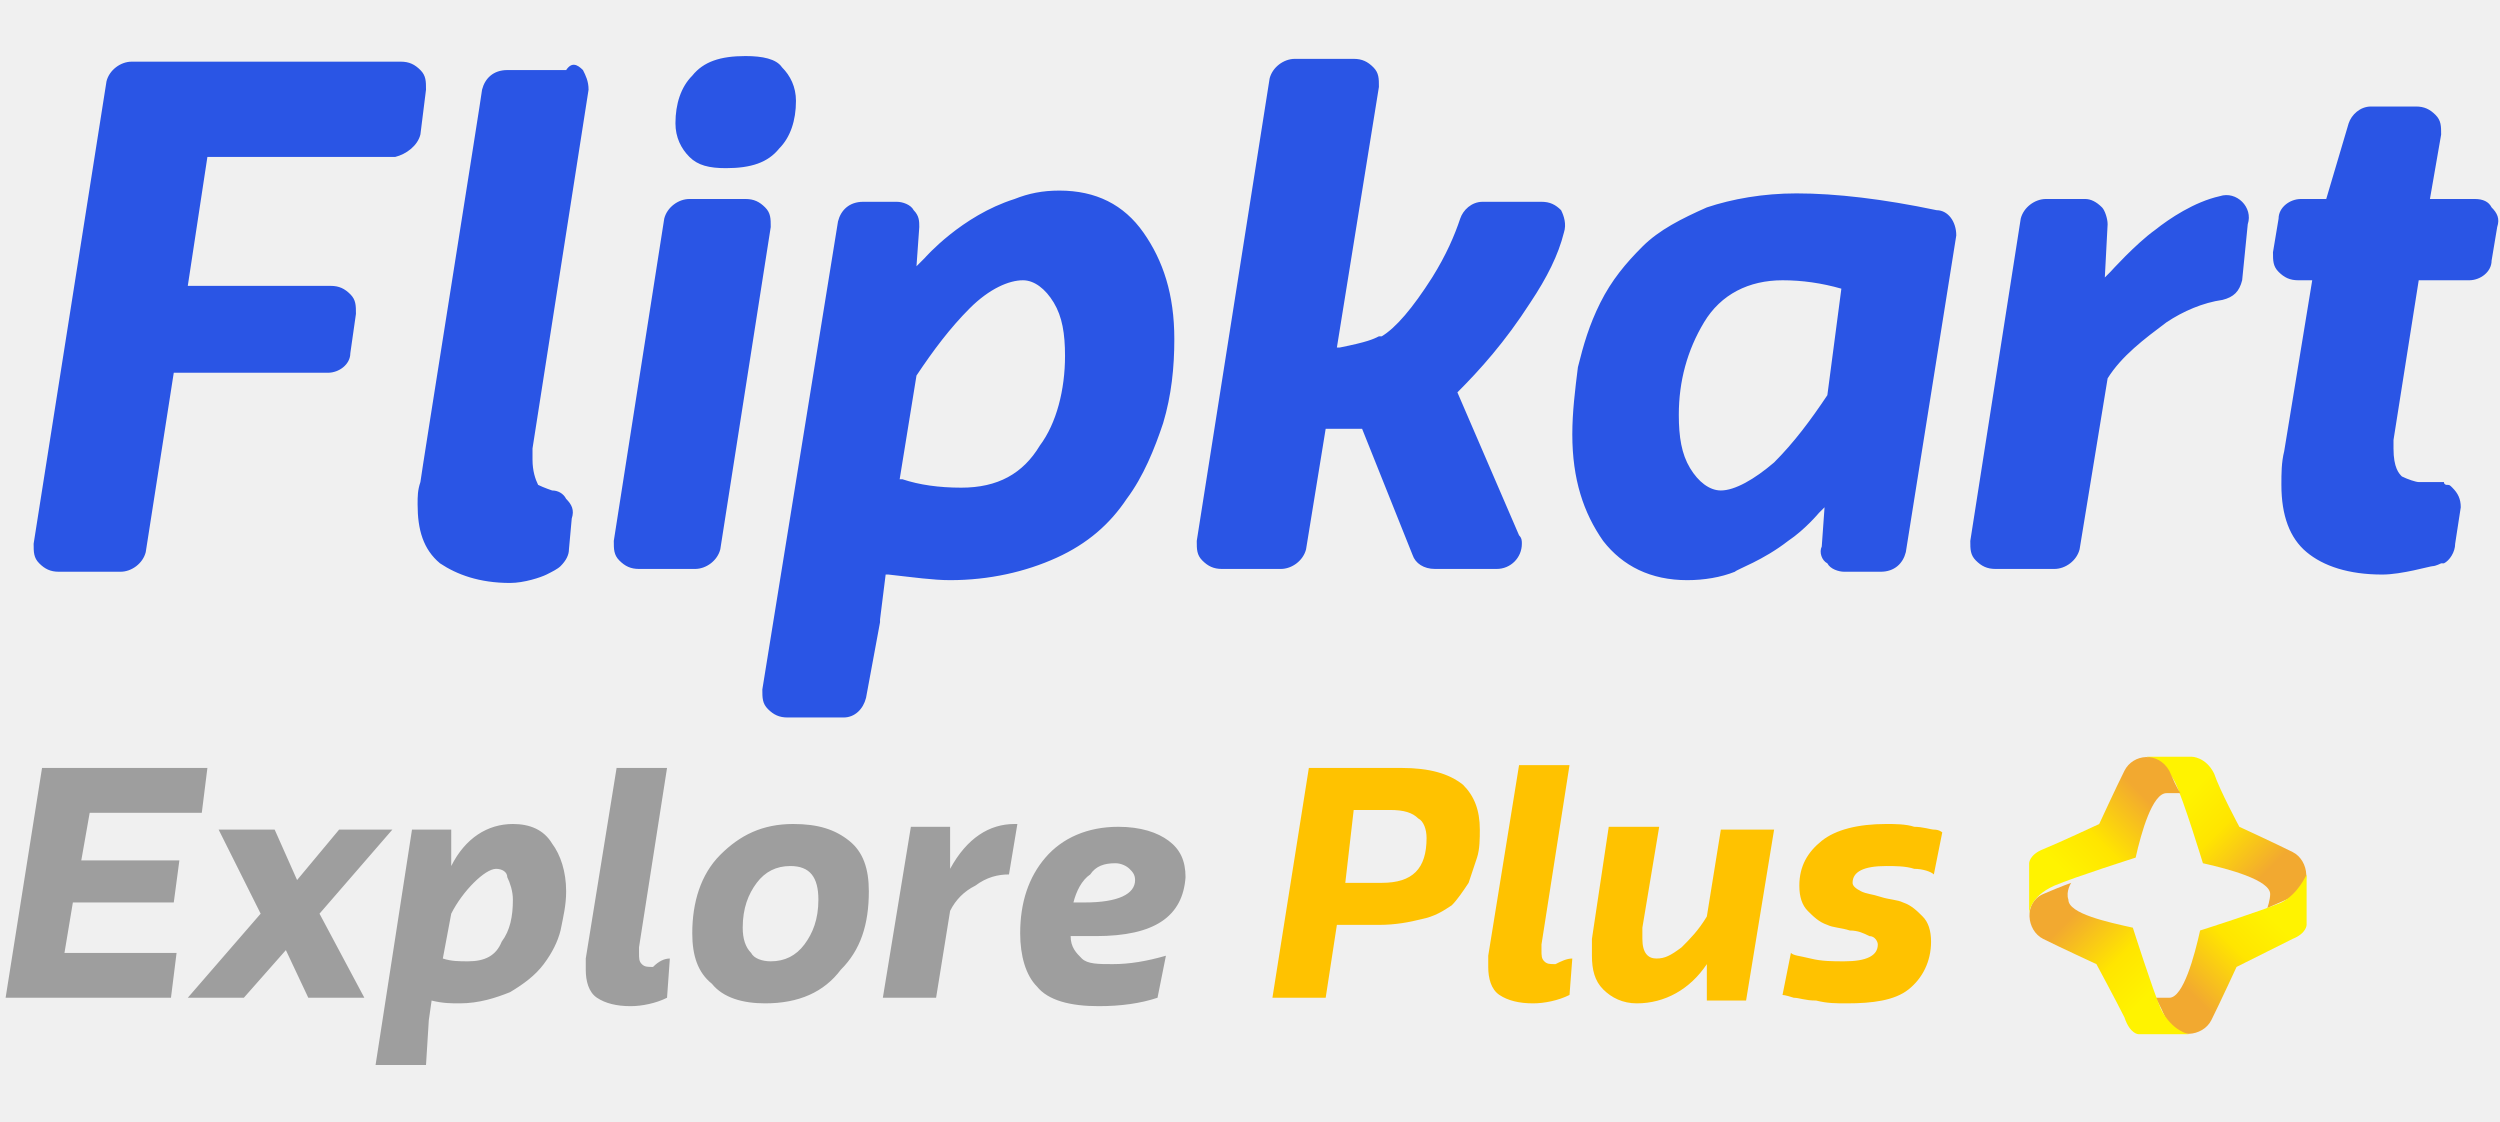
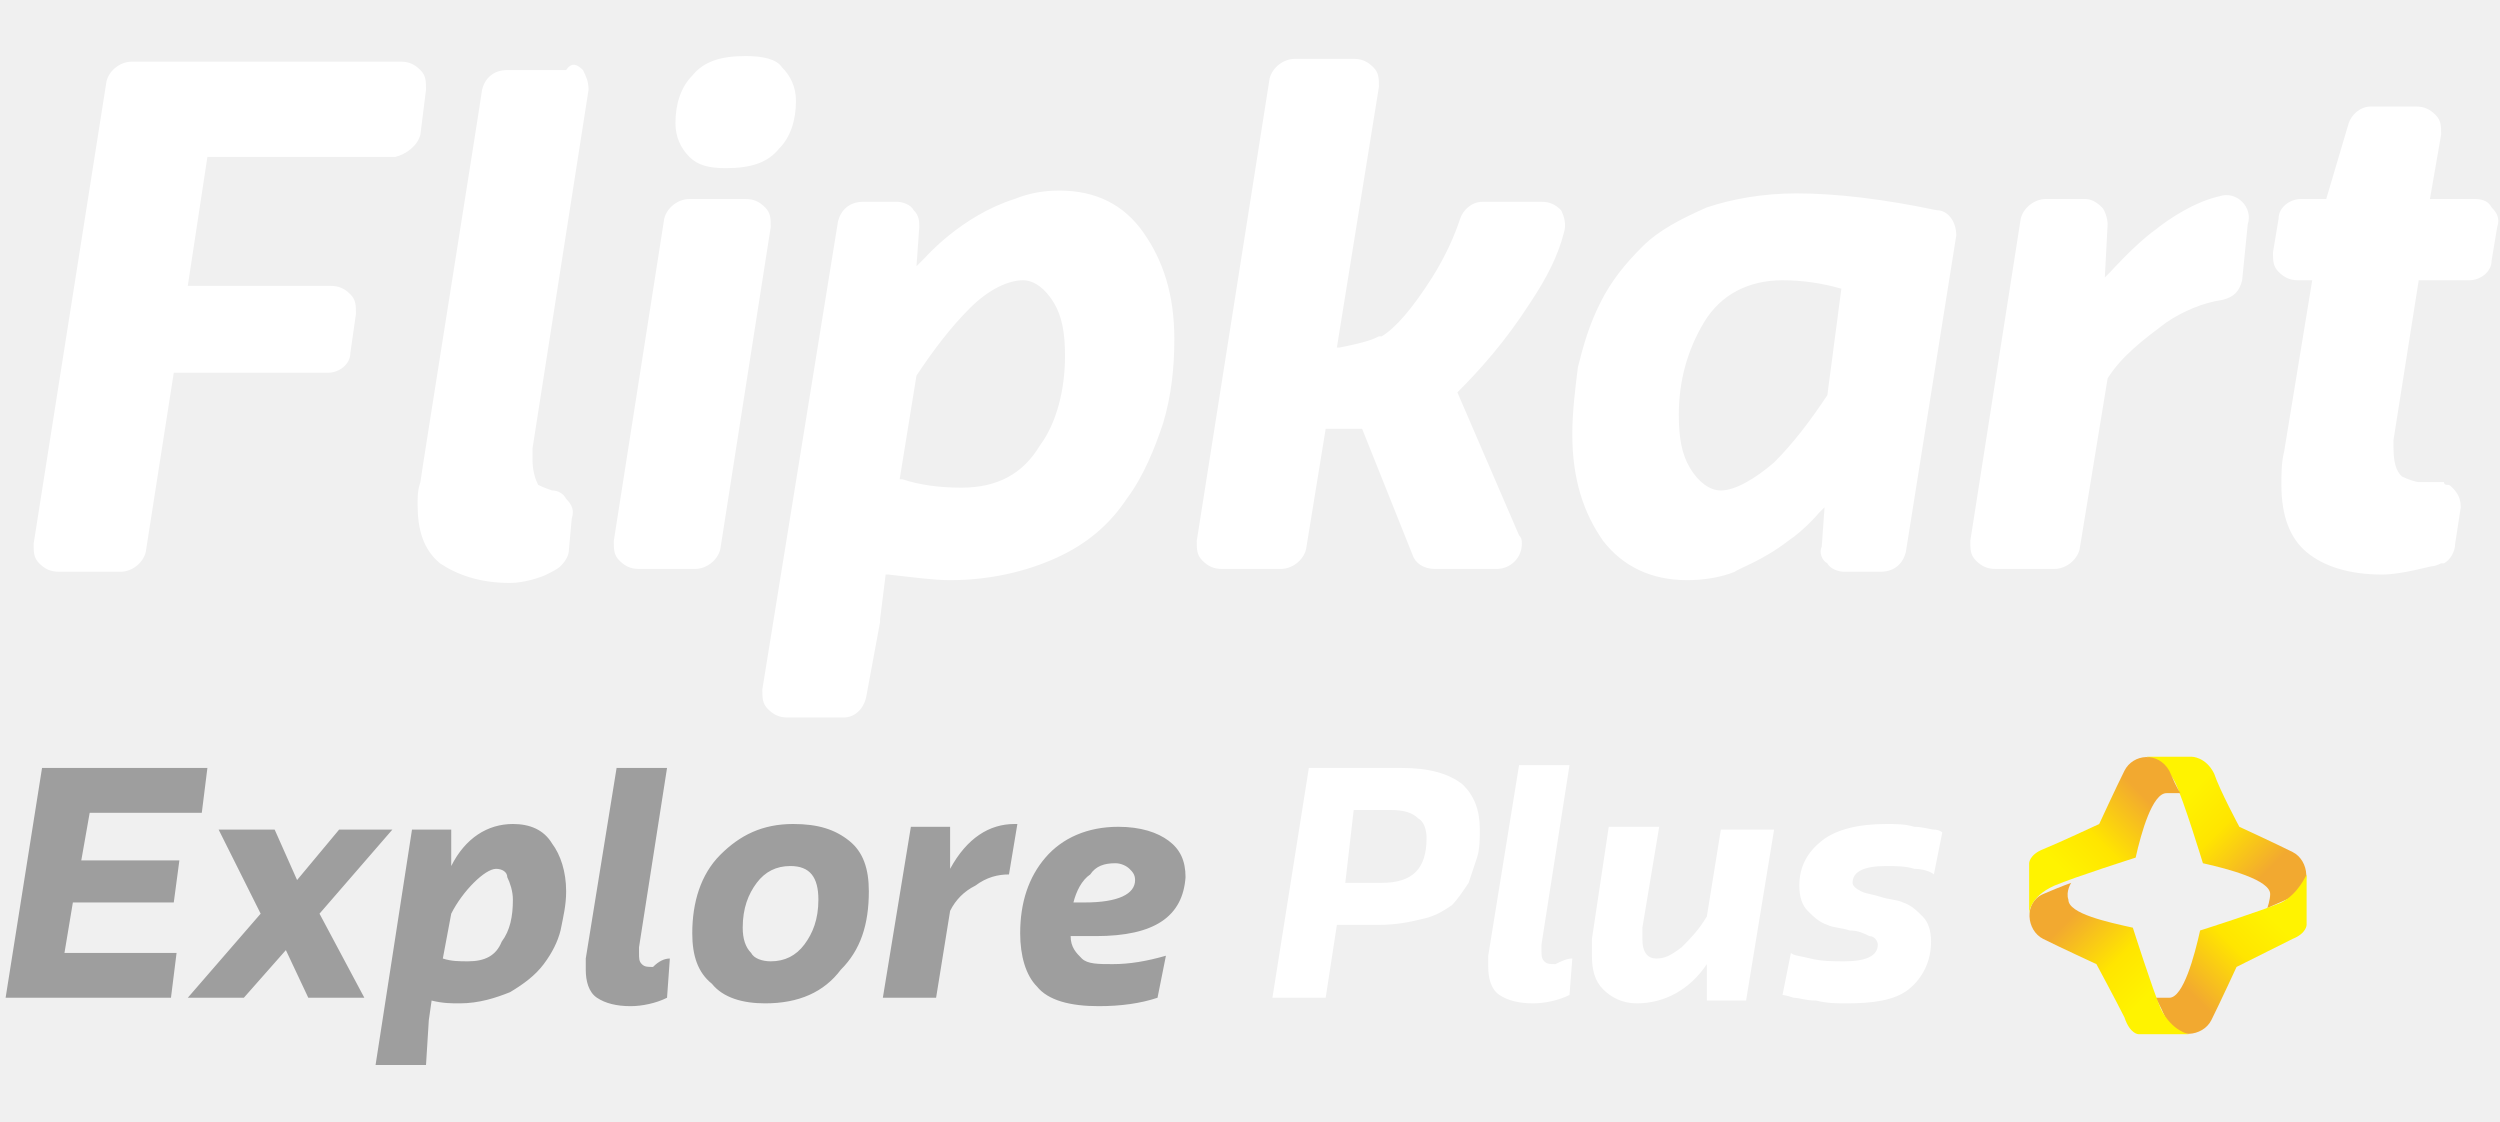
<svg xmlns="http://www.w3.org/2000/svg" version="1.1" id="Layer_1" x="0" y="0" viewBox="0 0 89.2 40" style="enable-background:new 0 0 89.2 40" xml:space="preserve">
-   <style>.st5{fill:#9e9e9e}.st6{fill:#ffc200}</style>
-   <path d="m15 4.8.2-1.6c0-.3 0-.5-.2-.7-.2-.2-.4-.3-.7-.3H4.7c-.4 0-.8.3-.9.7L1.2 19.4c0 .3 0 .5.2.7.2.2.4.3.7.3h2.2c.4 0 .8-.3.9-.7l1-6.4h5.5c.4 0 .8-.3.8-.7l.2-1.4c0-.3 0-.5-.2-.7-.2-.2-.4-.3-.7-.3H6.7l.7-4.6h6.7c.4-.1.8-.4.9-.8zm50.7 5.5c-.7-.2-1.4-.3-2.1-.3-1.2 0-2.2.5-2.8 1.5-.6 1-.9 2.1-.9 3.3 0 .8.1 1.4.4 1.9.3.5.7.8 1.1.8.5 0 1.2-.4 1.9-1 .7-.7 1.3-1.5 1.9-2.4l.5-3.8zm4.1-1.9L68 19.7c-.1.4-.4.7-.9.7h-1.3c-.2 0-.5-.1-.6-.3-.2-.1-.3-.4-.2-.6l.1-1.4-.2.2s-.5.6-1.1 1c-.9.7-1.8 1-1.9 1.1-.5.2-1.1.3-1.7.3-1.3 0-2.3-.5-3-1.4-.7-1-1.1-2.2-1.1-3.8 0-.8.1-1.6.2-2.4.2-.8.4-1.5.8-2.3.4-.8.9-1.4 1.5-2 .6-.6 1.4-1 2.3-1.4.9-.3 2-.5 3.2-.5 1.4 0 3.1.2 5 .6.4 0 .7.4.7.9zM79.2 7c-.9.2-1.8.8-2.3 1.2-.7.5-1.6 1.5-1.6 1.5l-.2.2.1-1.9c0-.2-.1-.5-.2-.6-.2-.2-.4-.3-.6-.3H73c-.4 0-.8.3-.9.7l-1.8 11.5c0 .3 0 .5.2.7.2.2.4.3.7.3h2.1c.4 0 .8-.3.9-.7l1-6.1c.5-.8 1.3-1.4 2.1-2 .6-.4 1.3-.7 2-.8.4-.1.6-.3.7-.7l.2-2c.1-.3 0-.6-.2-.8-.2-.2-.5-.3-.8-.2zM38 12.7c0-.8-.1-1.4-.4-1.9-.3-.5-.7-.8-1.1-.8-.5 0-1.2.3-1.9 1s-1.3 1.5-1.9 2.4l-.6 3.7h.1c.6.2 1.3.3 2.1.3 1.3 0 2.2-.5 2.8-1.5.6-.8.9-2 .9-3.2zm2.8-4.4c.7 1 1.1 2.2 1.1 3.8 0 1-.1 2-.4 3-.3.9-.7 1.9-1.3 2.7-.6.9-1.4 1.6-2.5 2.1s-2.4.8-3.8.8c-.6 0-1.3-.1-2.2-.2h-.1l-.2 1.6v.1l-.5 2.7c-.1.4-.4.7-.8.7h-2c-.3 0-.5-.1-.7-.3-.2-.2-.2-.4-.2-.7l2.7-16.7c.1-.4.4-.7.9-.7H32c.2 0 .5.1.6.3.2.2.2.4.2.6l-.1 1.4.3-.3s1.3-1.5 3.2-2.1c.5-.2 1-.3 1.6-.3 1.3 0 2.3.5 3 1.5zm47.5-1.2h-1.6l.4-2.3c0-.3 0-.5-.2-.7-.2-.2-.4-.3-.7-.3h-1.6c-.4 0-.7.3-.8.6L83 7.1h-.9c-.4 0-.8.3-.8.7L81.1 9c0 .3 0 .5.2.7.2.2.4.3.7.3h.5l-1 6.1c-.1.4-.1.8-.1 1.2 0 1.1.3 1.9.9 2.4.6.5 1.5.8 2.7.8.7 0 1.7-.3 1.8-.3.1 0 .3-.1.3-.1h.1c.2-.1.4-.4.4-.7l.2-1.3c0-.3-.1-.5-.3-.7-.1-.1-.1-.1-.2-.1 0 0-.1 0-.1-.1H86.3c-.1 0-.4-.1-.6-.2-.1-.1-.3-.3-.3-1v-.3l.9-5.7h1.8c.4 0 .8-.3.8-.7l.2-1.2c.1-.3 0-.5-.2-.7-.1-.2-.3-.3-.6-.3zm-32.6.4c-.2-.2-.4-.3-.7-.3h-2.1c-.4 0-.7.3-.8.6-.2.6-.5 1.3-1 2.1-.7 1.1-1.3 1.8-1.8 2.1h-.1c-.2.1-.4.2-1.4.4h-.1l1.5-9.3c0-.3 0-.5-.2-.7-.2-.2-.4-.3-.7-.3h-2.1c-.4 0-.8.3-.9.7l-2.6 16.5c0 .3 0 .5.2.7.2.2.4.3.7.3h2.1c.4 0 .8-.3.9-.7l.7-4.3h1.3l1.8 4.5c.1.3.4.5.8.5h2.2c.5 0 .9-.4.9-.9 0-.1 0-.2-.1-.3L52 14c.8-.8 1.7-1.8 2.6-3.2.6-.9 1-1.7 1.2-2.5.1-.3 0-.6-.1-.8zM25.9 6c.9 0 1.5-.2 1.9-.7.4-.4.6-1 .6-1.7 0-.5-.2-.9-.5-1.2-.2-.3-.7-.4-1.3-.4-.9 0-1.5.2-1.9.7-.4.4-.6 1-.6 1.7 0 .5.2.9.5 1.2.3.3.7.4 1.3.4zm.7 1.1h-2c-.4 0-.8.3-.9.7l-1.8 11.5c0 .3 0 .5.2.7.2.2.4.3.7.3h2c.4 0 .8-.3.9-.7l1.8-11.5c0-.3 0-.5-.2-.7-.2-.2-.4-.3-.7-.3zm-5.8-4.6c.1.2.2.4.2.7L19 16v.4c0 .4.1.7.2.9.2.1.5.2.5.2.2 0 .4.1.5.3.2.2.3.4.2.7l-.1 1.1c0 .2-.1.4-.3.6-.1.1-.3.2-.5.3-.2.1-.8.3-1.3.3-1.1 0-1.9-.3-2.5-.7-.6-.5-.8-1.2-.8-2.1 0-.3 0-.5.1-.8 0-.1 2.2-13.9 2.2-14 .1-.4.4-.7.9-.7h2.1c.2-.3.4-.2.6 0z" style="fill:#2a55e5" />
+   <style>.st5{fill:#9e9e9e}.st6{fill:#FFF}</style>
+   <path d="m15 4.8.2-1.6c0-.3 0-.5-.2-.7-.2-.2-.4-.3-.7-.3H4.7c-.4 0-.8.3-.9.7L1.2 19.4c0 .3 0 .5.2.7.2.2.4.3.7.3h2.2c.4 0 .8-.3.9-.7l1-6.4h5.5c.4 0 .8-.3.8-.7l.2-1.4c0-.3 0-.5-.2-.7-.2-.2-.4-.3-.7-.3H6.7l.7-4.6h6.7c.4-.1.8-.4.9-.8zm50.7 5.5c-.7-.2-1.4-.3-2.1-.3-1.2 0-2.2.5-2.8 1.5-.6 1-.9 2.1-.9 3.3 0 .8.1 1.4.4 1.9.3.5.7.8 1.1.8.5 0 1.2-.4 1.9-1 .7-.7 1.3-1.5 1.9-2.4l.5-3.8zm4.1-1.9L68 19.7c-.1.4-.4.7-.9.7h-1.3c-.2 0-.5-.1-.6-.3-.2-.1-.3-.4-.2-.6l.1-1.4-.2.2s-.5.6-1.1 1c-.9.7-1.8 1-1.9 1.1-.5.2-1.1.3-1.7.3-1.3 0-2.3-.5-3-1.4-.7-1-1.1-2.2-1.1-3.8 0-.8.1-1.6.2-2.4.2-.8.4-1.5.8-2.3.4-.8.9-1.4 1.5-2 .6-.6 1.4-1 2.3-1.4.9-.3 2-.5 3.2-.5 1.4 0 3.1.2 5 .6.4 0 .7.4.7.9zM79.2 7c-.9.2-1.8.8-2.3 1.2-.7.5-1.6 1.5-1.6 1.5l-.2.2.1-1.9c0-.2-.1-.5-.2-.6-.2-.2-.4-.3-.6-.3H73c-.4 0-.8.3-.9.7l-1.8 11.5c0 .3 0 .5.2.7.2.2.4.3.7.3h2.1c.4 0 .8-.3.9-.7l1-6.1c.5-.8 1.3-1.4 2.1-2 .6-.4 1.3-.7 2-.8.4-.1.6-.3.7-.7l.2-2c.1-.3 0-.6-.2-.8-.2-.2-.5-.3-.8-.2zM38 12.7c0-.8-.1-1.4-.4-1.9-.3-.5-.7-.8-1.1-.8-.5 0-1.2.3-1.9 1s-1.3 1.5-1.9 2.4l-.6 3.7h.1c.6.2 1.3.3 2.1.3 1.3 0 2.2-.5 2.8-1.5.6-.8.9-2 .9-3.2zm2.8-4.4c.7 1 1.1 2.2 1.1 3.8 0 1-.1 2-.4 3-.3.9-.7 1.9-1.3 2.7-.6.9-1.4 1.6-2.5 2.1s-2.4.8-3.8.8c-.6 0-1.3-.1-2.2-.2h-.1l-.2 1.6v.1l-.5 2.7c-.1.4-.4.7-.8.7h-2c-.3 0-.5-.1-.7-.3-.2-.2-.2-.4-.2-.7l2.7-16.7c.1-.4.4-.7.9-.7H32c.2 0 .5.1.6.3.2.2.2.4.2.6l-.1 1.4.3-.3s1.3-1.5 3.2-2.1c.5-.2 1-.3 1.6-.3 1.3 0 2.3.5 3 1.5zm47.5-1.2h-1.6l.4-2.3c0-.3 0-.5-.2-.7-.2-.2-.4-.3-.7-.3h-1.6c-.4 0-.7.3-.8.6L83 7.1h-.9c-.4 0-.8.3-.8.7L81.1 9c0 .3 0 .5.2.7.2.2.4.3.7.3h.5l-1 6.1c-.1.4-.1.8-.1 1.2 0 1.1.3 1.9.9 2.4.6.5 1.5.8 2.7.8.7 0 1.7-.3 1.8-.3.1 0 .3-.1.3-.1h.1c.2-.1.4-.4.4-.7l.2-1.3c0-.3-.1-.5-.3-.7-.1-.1-.1-.1-.2-.1 0 0-.1 0-.1-.1H86.3c-.1 0-.4-.1-.6-.2-.1-.1-.3-.3-.3-1v-.3l.9-5.7h1.8c.4 0 .8-.3.8-.7l.2-1.2c.1-.3 0-.5-.2-.7-.1-.2-.3-.3-.6-.3zm-32.6.4c-.2-.2-.4-.3-.7-.3h-2.1c-.4 0-.7.3-.8.6-.2.6-.5 1.3-1 2.1-.7 1.1-1.3 1.8-1.8 2.1h-.1c-.2.1-.4.2-1.4.4h-.1l1.5-9.3c0-.3 0-.5-.2-.7-.2-.2-.4-.3-.7-.3h-2.1c-.4 0-.8.3-.9.7l-2.6 16.5c0 .3 0 .5.2.7.2.2.4.3.7.3h2.1c.4 0 .8-.3.9-.7l.7-4.3h1.3l1.8 4.5c.1.3.4.5.8.5h2.2c.5 0 .9-.4.9-.9 0-.1 0-.2-.1-.3L52 14c.8-.8 1.7-1.8 2.6-3.2.6-.9 1-1.7 1.2-2.5.1-.3 0-.6-.1-.8zM25.9 6c.9 0 1.5-.2 1.9-.7.4-.4.6-1 .6-1.7 0-.5-.2-.9-.5-1.2-.2-.3-.7-.4-1.3-.4-.9 0-1.5.2-1.9.7-.4.4-.6 1-.6 1.7 0 .5.2.9.5 1.2.3.3.7.4 1.3.4zm.7 1.1h-2c-.4 0-.8.3-.9.7l-1.8 11.5c0 .3 0 .5.2.7.2.2.4.3.7.3h2c.4 0 .8-.3.9-.7l1.8-11.5c0-.3 0-.5-.2-.7-.2-.2-.4-.3-.7-.3zm-5.8-4.6c.1.2.2.4.2.7L19 16v.4c0 .4.1.7.2.9.2.1.5.2.5.2.2 0 .4.1.5.3.2.2.3.4.2.7l-.1 1.1c0 .2-.1.4-.3.6-.1.1-.3.2-.5.3-.2.1-.8.3-1.3.3-1.1 0-1.9-.3-2.5-.7-.6-.5-.8-1.2-.8-2.1 0-.3 0-.5.1-.8 0-.1 2.2-13.9 2.2-14 .1-.4.4-.7.9-.7h2.1c.2-.3.4-.2.6 0z" style="fill:#FFF" />
  <linearGradient id="SVGID_1_" gradientUnits="userSpaceOnUse" x1="76.654" y1="15.026" x2="81.8" y2="9.898" gradientTransform="matrix(1 0 0 -1 0 42)">
    <stop offset=".041" style="stop-color:#fff300" />
    <stop offset=".273" style="stop-color:#fff300" />
    <stop offset=".502" style="stop-color:#ffe500" />
    <stop offset=".813" style="stop-color:#f2a930" />
  </linearGradient>
  <path d="M79.9 29.5s1.3.6 1.9.9c.6.3.7 1.3 0 1.6-.7.3-.9.4-.9.4s.1-.3.1-.5c0-.5-1.5-.9-2.4-1.1 0 0-.7-2.3-1-2.9-.3-.6-1-.9-1-.9h1.6s.5 0 .8.6c.2.6.9 1.9.9 1.9z" style="fill:url(#SVGID_1_)" />
  <linearGradient id="SVGID_00000058560113376755938730000002088833503967942575_" gradientUnits="userSpaceOnUse" x1="77.197" y1="5.612" x2="82.352" y2="10.748" gradientTransform="matrix(1 0 0 -1 0 42)">
    <stop offset=".187" style="stop-color:#f2a930" />
    <stop offset=".498" style="stop-color:#ffe500" />
    <stop offset=".727" style="stop-color:#fff300" />
    <stop offset=".959" style="stop-color:#fff300" />
  </linearGradient>
  <path style="fill:url(#SVGID_00000058560113376755938730000002088833503967942575_)" d="M79.8 34.5s-.6 1.3-.9 1.9c-.3.6-1.3.7-1.6 0-.3-.7-.4-.8-.4-.8h.5c.5 0 .9-1.5 1.1-2.4 0 0 2.2-.7 2.9-1 .6-.3.9-1 .9-1V33s0 .3-.5.5l-2 1z" />
  <linearGradient id="SVGID_00000159442444792759255520000008568438789942719368_" gradientUnits="userSpaceOnUse" x1="72.89" y1="10.197" x2="78.027" y2="5.079" gradientTransform="matrix(1 0 0 -1 0 42)">
    <stop offset=".187" style="stop-color:#f2a930" />
    <stop offset=".498" style="stop-color:#ffe500" />
    <stop offset=".727" style="stop-color:#fff300" />
    <stop offset=".959" style="stop-color:#fff300" />
  </linearGradient>
  <path style="fill:url(#SVGID_00000159442444792759255520000008568438789942719368_)" d="M74.8 34.4s-1.3-.6-1.9-.9c-.6-.3-.7-1.3 0-1.6.7-.3 1-.4 1-.4s-.2.3-.1.6c0 .5 1.4.8 2.3 1 0 0 .7 2.2 1 2.9.4.8 1 .9 1 .9h-1.8s-.3 0-.5-.6c-.3-.6-1-1.9-1-1.9z" />
  <linearGradient id="SVGID_00000058566933192398292810000002230284574173676976_" gradientUnits="userSpaceOnUse" x1="72.37" y1="9.369" x2="77.513" y2="14.493" gradientTransform="matrix(1 0 0 -1 0 42)">
    <stop offset=".041" style="stop-color:#fff300" />
    <stop offset=".273" style="stop-color:#fff300" />
    <stop offset=".502" style="stop-color:#ffe500" />
    <stop offset=".813" style="stop-color:#f2a930" />
  </linearGradient>
  <path style="fill:url(#SVGID_00000058566933192398292810000002230284574173676976_)" d="M74.9 29.4s.6-1.3.9-1.9c.3-.6 1.2-.7 1.6 0 .3.7.4.8.4.8h-.5c-.5 0-.9 1.4-1.1 2.3 0 0-2.2.7-2.9 1-.9.4-.9 1-.9 1v-1.8s0-.3.5-.5 2-.9 2-.9z" />
  <path class="st5" d="M6.1 35.6H.2l1.3-8.2h5.9L7.2 29h-4l-.3 1.7h3.5l-.2 1.5H2.6L2.3 34h4l-.2 1.6zM13 35.6h-2l-.8-1.7-1.5 1.7h-2l2.6-3-1.5-3h2l.8 1.8 1.5-1.8H14l-2.6 3 1.6 3zM18.3 29.4c.6 0 1.1.2 1.4.7.3.4.5 1 .5 1.7 0 .5-.1.9-.2 1.4-.1.4-.3.8-.6 1.2-.3.4-.7.7-1.2 1-.5.2-1.1.4-1.8.4-.3 0-.6 0-1-.1l-.1.7-.1 1.6h-1.8l1.3-8.4h1.4v1.3c.5-1 1.3-1.5 2.2-1.5zm-.6 1.6c-.2 0-.5.2-.8.5-.3.3-.6.7-.8 1.1l-.3 1.6c.3.1.6.1.9.1.6 0 1-.2 1.2-.7.3-.4.4-.9.4-1.5 0-.3-.1-.6-.2-.8 0-.2-.2-.3-.4-.3zM23.9 34.2l-.1 1.4c-.4.2-.9.3-1.3.3-.5 0-.9-.1-1.2-.3-.3-.2-.4-.6-.4-1v-.4l1.1-6.8h1.8l-1 6.4v.2c0 .2 0 .3.1.4.1.1.2.1.4.1.2-.2.4-.3.6-.3zM27.3 35.8c-.8 0-1.5-.2-1.9-.7-.5-.4-.7-1-.7-1.8 0-1.1.3-2.1 1-2.8.7-.7 1.5-1.1 2.6-1.1.9 0 1.5.2 2 .6.5.4.7 1 .7 1.8 0 1.2-.3 2.1-1 2.8-.6.8-1.5 1.2-2.7 1.2zm.2-1.5c.5 0 .9-.2 1.2-.6.3-.4.5-.9.5-1.6 0-.8-.3-1.2-1-1.2-.5 0-.9.2-1.2.6-.3.4-.5.9-.5 1.6 0 .4.1.7.3.9.1.2.4.3.7.3zM31.5 35.6l1-6.1h1.4V31c.6-1.1 1.4-1.6 2.3-1.6h.1l-.3 1.8c-.4 0-.8.1-1.2.4-.4.2-.7.5-.9.9l-.5 3.1h-1.9zM42.3 31.3c-.1 1.4-1.1 2.1-3.2 2.1h-.9c0 .4.2.6.4.8.2.2.6.2 1.1.2.6 0 1.2-.1 1.9-.3l-.3 1.5c-.6.2-1.3.3-2.1.3-1 0-1.8-.2-2.2-.7-.4-.4-.6-1.1-.6-1.9 0-1.1.3-2 .9-2.7.6-.7 1.5-1.1 2.6-1.1.8 0 1.4.2 1.8.5.4.3.6.7.6 1.3zm-4 .9h.4c1.2 0 1.8-.3 1.8-.8 0-.2-.1-.3-.2-.4-.1-.1-.3-.2-.5-.2-.4 0-.7.1-.9.4-.3.2-.5.6-.6 1z" />
  <path class="st6" d="M47.3 35.6h-1.9l1.3-8.2H50c1 0 1.7.2 2.2.6.4.4.6.9.6 1.6 0 .3 0 .7-.1 1l-.3.9c-.2.3-.4.6-.6.8-.3.2-.6.4-1.1.5-.4.1-.9.2-1.5.2h-1.5l-.4 2.6zm.7-4.1h1.3c1.1 0 1.6-.5 1.6-1.6 0-.3-.1-.6-.3-.7-.2-.2-.5-.3-1-.3h-1.3l-.3 2.6zM56.1 34.2l-.1 1.3c-.4.2-.9.3-1.3.3-.5 0-.9-.1-1.2-.3-.3-.2-.4-.6-.4-1v-.4l1.1-6.8H56l-1 6.4v.2c0 .2 0 .3.1.4.1.1.2.1.4.1.2-.1.4-.2.6-.2zM63.3 29.6l-1 6.1h-1.4v-1.3c-.6.9-1.5 1.4-2.5 1.4-.5 0-.9-.2-1.2-.5-.3-.3-.4-.7-.4-1.2v-.6l.6-4h1.8l-.6 3.6v.4c0 .5.2.7.5.7s.5-.1.9-.4c.3-.3.6-.6.9-1.1l.5-3.1h1.9zM63.6 35.5l.3-1.5c.1.1.3.1.7.2.4.1.8.1 1.2.1.8 0 1.2-.2 1.2-.6 0-.1-.1-.3-.3-.3-.2-.1-.4-.2-.7-.2-.3-.1-.6-.1-.8-.2-.3-.1-.5-.3-.7-.5-.2-.2-.3-.5-.3-.9 0-.7.3-1.2.8-1.6s1.3-.6 2.3-.6c.3 0 .7 0 1 .1.3 0 .6.1.7.1.2 0 .3.1.3.1l-.3 1.5c-.1-.1-.4-.2-.7-.2-.3-.1-.7-.1-1-.1-.8 0-1.2.2-1.2.6 0 .1.1.2.3.3.2.1.4.1.7.2.3.1.6.1.8.2.3.1.5.3.7.5.2.2.3.5.3.9 0 .7-.3 1.3-.8 1.7-.5.4-1.3.5-2.2.5-.4 0-.7 0-1.1-.1-.4 0-.6-.1-.8-.1-.3-.1-.4-.1-.4-.1z" />
</svg>
